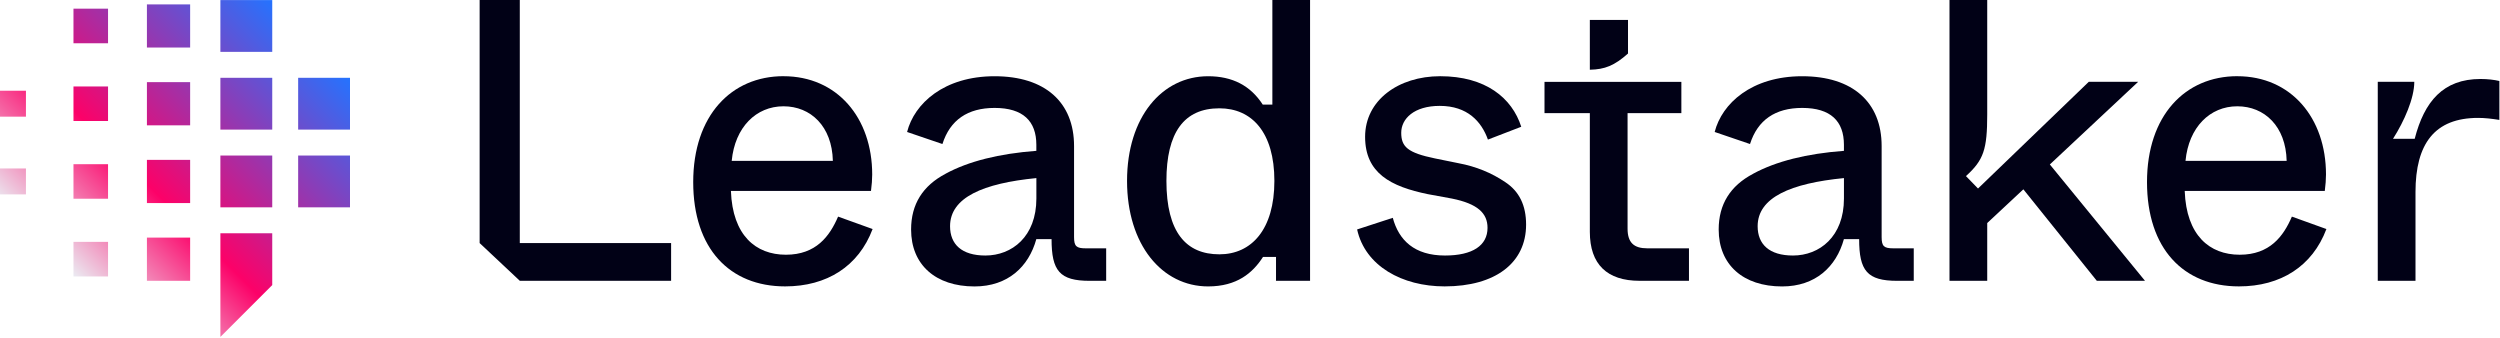
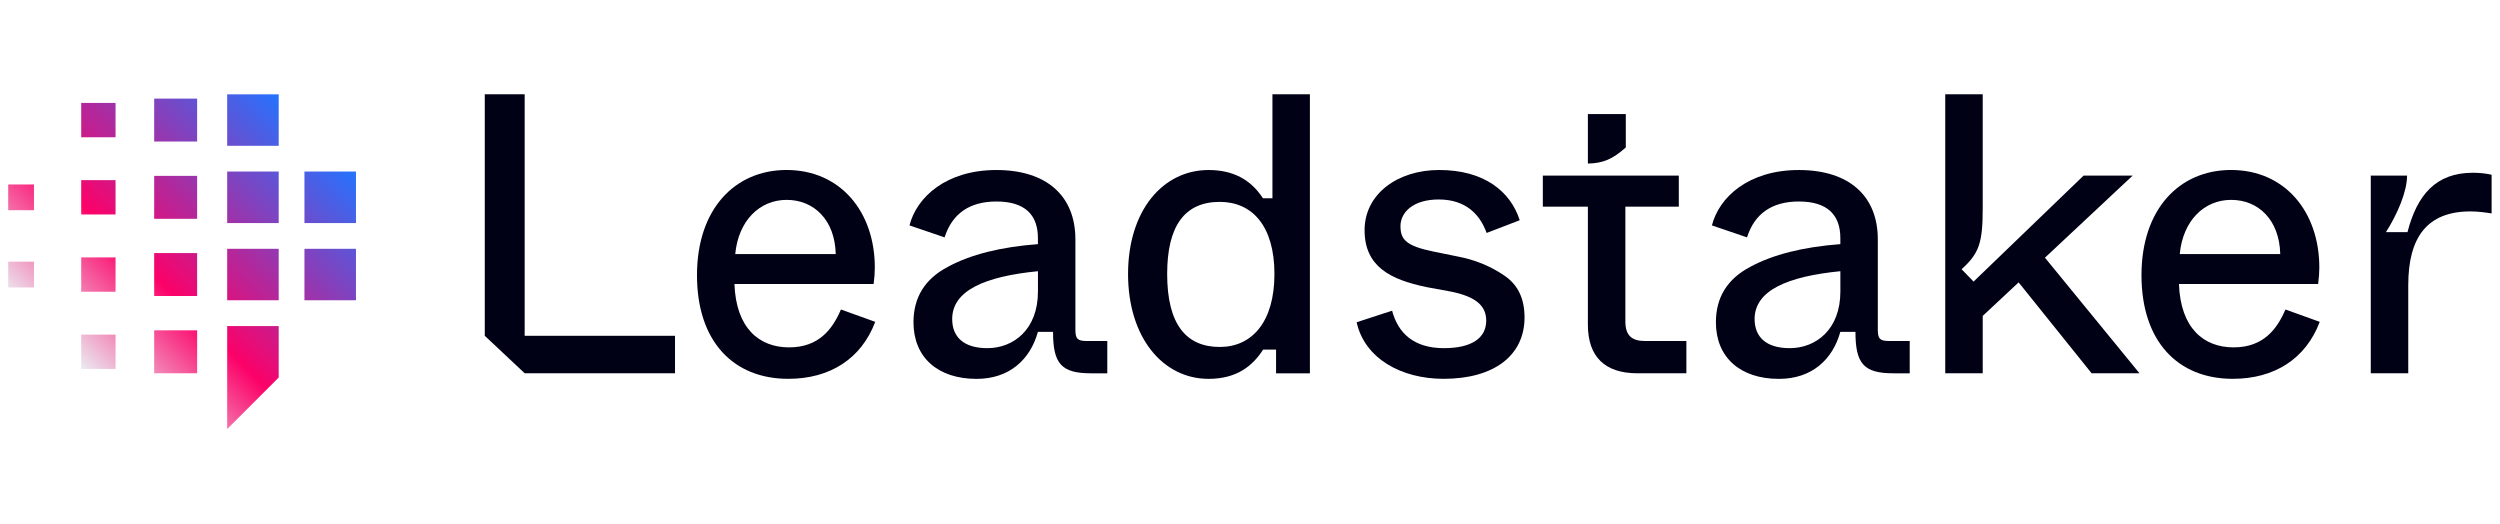
- <svg xmlns="http://www.w3.org/2000/svg" width="3356" height="453" viewBox="0 0 3356 453" fill="none">
-   <path d="M900.89 326.295V376.916H697.772L643.865 326.295V0H697.772V326.295H900.89Z" fill="#010116" />
-   <path d="M1269.43 233.171C1300.14 216.491 1341.09 206.25 1391.19 202.483V194.4C1391.19 162.617 1373.41 144.875 1335.16 144.875C1299.07 144.875 1275.36 161.041 1265.11 193.338L1217.68 177.173C1227.38 138.95 1267.24 102.337 1335.13 102.337C1403.01 102.337 1441.81 137.34 1441.81 196.044V318.281C1441.81 330.679 1445.03 333.35 1457.44 333.35H1484.92V376.984H1462.82C1422.41 376.984 1411.62 363.524 1411.62 320.986H1391.16C1380.91 358.147 1352.91 384.519 1308.19 384.519C1255.93 384.519 1223.06 355.441 1223.06 308.074C1223.06 274.167 1238.69 249.371 1269.4 233.239L1269.43 233.171ZM1391.19 239.062C1320.08 246.048 1275.36 264.92 1275.36 303.69C1275.36 327.939 1290.99 343.009 1322.79 343.009C1358.36 343.009 1391.23 317.698 1391.23 266.564V239.096L1391.19 239.062Z" fill="#010116" />
-   <path d="M1869.67 292.388C1877.76 322.528 1898.76 343.009 1939.72 343.009C1976.9 343.009 1996.85 329.549 1996.85 305.848C1996.85 286.463 1983.93 273.551 1948.9 266.53L1916.59 260.604C1867.03 250.364 1832.52 232.623 1832.52 183.612C1832.52 134.601 1877.24 102.303 1933.27 102.303C1994.17 102.303 2029.71 131.381 2042.12 170.152L1997.39 187.379C1988.76 163.165 1969.91 142.135 1932.73 142.135C1898.25 142.135 1881.01 159.363 1881.01 178.2C1881.01 197.037 1889.65 205.12 1926.28 212.655L1958.09 219.128C1981.25 223.444 2002.26 232.04 2020.59 244.439C2039.44 256.837 2048.63 275.674 2048.63 301.533C2048.63 352.701 2007.67 384.451 1939.24 384.451C1882.11 384.451 1832.56 356.983 1821.79 308.006L1869.74 292.388H1869.67Z" fill="#010116" />
-   <path d="M2353.53 233.171C2384.23 216.491 2425.19 206.25 2475.29 202.483V194.4C2475.29 162.617 2457.5 144.875 2419.26 144.875C2383.17 144.875 2359.46 161.041 2349.21 193.338L2301.78 177.173C2311.48 138.95 2351.33 102.337 2419.22 102.337C2487.11 102.337 2525.91 137.34 2525.91 196.044V318.281C2525.91 330.679 2529.13 333.35 2541.53 333.35H2569.02V376.984H2546.91C2506.51 376.984 2495.71 363.524 2495.71 320.986H2475.26C2465.01 358.147 2437.01 384.519 2392.29 384.519C2340.03 384.519 2307.16 355.441 2307.16 308.074C2307.16 274.167 2322.79 249.371 2353.49 233.239L2353.53 233.171ZM2475.29 239.062C2404.18 246.048 2359.46 264.92 2359.46 303.69C2359.46 327.939 2375.08 343.009 2406.89 343.009C2442.46 343.009 2475.32 317.698 2475.32 266.564V239.096L2475.29 239.062Z" fill="#010116" />
-   <path d="M2716.14 254.166L2667.65 299.409V376.95H2617V0H2667.65V153.472C2667.65 200.873 2662.82 214.847 2639.1 236.39L2655.28 253.07L2803.97 109.838H2870.25L2751.71 220.772L2879.4 376.916H2814.73L2716.14 254.131V254.166Z" fill="#010116" />
-   <path d="M3003.32 102.303C3075.53 102.303 3122.41 158.301 3122.41 234.232C3122.41 240.705 3121.86 248.24 3120.8 256.323H2932.76C2934.92 316.089 2966.17 341.947 3006.58 341.947C3046.98 341.947 3065.32 317.185 3076.63 290.778L3122.96 307.458C3104.11 357.531 3061.55 384.451 3005.52 384.451C2931.15 384.451 2882.14 333.83 2882.14 244.439C2882.14 155.047 2933.34 102.269 3003.36 102.269L3003.32 102.303ZM3069.6 215.909C3068.54 169.604 3039.96 142.683 3003.32 142.683C2966.69 142.683 2938.14 170.699 2933.82 215.909H3069.6Z" fill="#010116" />
-   <path d="M1051.75 102.303C1123.95 102.303 1170.84 158.301 1170.84 234.232C1170.84 240.705 1170.29 248.24 1169.22 256.323H981.185C983.344 316.089 1014.6 341.947 1055 341.947C1095.41 341.947 1113.74 317.185 1125.05 290.778L1171.38 307.458C1152.54 357.531 1109.97 384.451 1053.94 384.451C979.574 384.451 930.568 333.83 930.568 244.439C930.568 155.047 981.768 102.269 1051.78 102.269L1051.75 102.303ZM1118.03 215.909C1116.96 169.604 1088.38 142.683 1051.75 142.683C1015.11 142.683 986.565 170.699 982.247 215.909H1118.03Z" fill="#010116" />
-   <path d="M3191.91 109.838H3240.95C3240.95 131.929 3227.48 162.617 3212.4 186.283H3241.5C3254.42 136.21 3279.74 106.036 3329.85 106.036C3339.55 106.036 3348.18 107.098 3355.17 108.742V160.973C3344.93 159.363 3335.78 158.267 3326.63 158.267C3268.44 158.267 3242.56 192.722 3242.56 257.899V376.916H3191.91V109.838Z" fill="#010116" />
-   <path d="M1708.02 0V140.457H1695.13C1678.72 114.976 1654.39 102.337 1621.79 102.337C1559.83 102.337 1512.95 157.274 1512.95 242.863C1512.95 328.453 1559.83 384.485 1621.79 384.485C1660.35 384.485 1681.66 366.47 1695.44 344.927H1712.92V375.1C1712.88 375.717 1712.85 376.368 1712.85 376.984H1758.63V0H1707.98H1708.02ZM1636.91 341.399C1592.19 341.399 1565.8 311.773 1565.8 242.863C1565.8 177.721 1589.51 145.389 1636.91 145.389C1680.53 145.389 1710.73 177.686 1710.73 242.863C1710.73 308.04 1680.02 341.399 1636.91 341.399Z" fill="#010116" />
-   <path d="M2267.27 333.316V376.95H2200.99C2157.37 376.95 2134.2 354.859 2134.2 311.259V151.897H2073.34V109.907H2257.06V151.897H2184.85V306.978C2184.85 325.815 2193.49 333.35 2211.24 333.35H2267.27V333.316ZM2134.2 26.783V93.604C2154.35 93.193 2167.17 88.09 2185.43 71.855V26.783H2134.2Z" fill="#010116" />
-   <path d="M255.243 63.841H197.224V5.891H255.243V63.875V63.841ZM145.031 11.679H98.629V58.053H145.031V11.679ZM365.456 0.103H295.853V69.663H365.456V0.103ZM255.243 110.249H197.224V168.234H255.243V110.249ZM145.031 116.037H98.629V162.411H145.031V116.037ZM34.818 121.825H0V156.623H34.818V121.825ZM365.456 104.427H295.853V173.987H365.456V104.427ZM469.842 104.427H400.24V173.987H469.842V104.427ZM255.243 214.573H197.224V272.557H255.243V214.573ZM145.031 220.396H98.629V266.769H145.031V220.396ZM34.818 226.184H0V260.981H34.818V226.184ZM365.456 208.785H295.853V278.346H365.456V208.785ZM469.842 208.785H400.24V278.346H469.842V208.785ZM255.243 318.931H197.224V376.916H255.243V318.931ZM145.031 324.719H98.629V371.093H145.031V324.719ZM365.456 382.704V313.143H295.853V452.265" fill="url(#paint0_linear_604_14)" />
+ <svg xmlns="http://www.w3.org/2000/svg" width="3048" height="638" viewBox="0 0 3048 638" fill="none">
+   <path d="M822.981 409.388V455.07H639.683L591.036 409.388V114.934H639.683V409.388H822.981Z" fill="#010116" />
+   <path d="M1155.56 325.351C1183.27 310.299 1220.22 301.058 1265.44 297.658V290.364C1265.44 261.682 1249.39 245.672 1214.87 245.672C1182.31 245.672 1160.91 260.26 1151.66 289.406L1108.86 274.818C1117.61 240.325 1153.58 207.285 1214.84 207.285C1276.11 207.285 1311.12 238.872 1311.12 291.848V402.156C1311.12 413.345 1314.02 415.755 1325.22 415.755H1350.02V455.131H1330.07C1293.61 455.131 1283.87 442.985 1283.87 404.598H1265.41C1256.16 438.132 1230.89 461.931 1190.54 461.931C1143.37 461.931 1113.72 435.691 1113.72 392.946C1113.72 362.347 1127.82 339.97 1155.53 325.413L1155.56 325.351ZM1265.44 330.667C1201.27 336.972 1160.91 354.002 1160.91 388.99C1160.91 410.872 1175.01 424.471 1203.71 424.471C1235.81 424.471 1265.47 401.631 1265.47 355.486V330.698L1265.44 330.667Z" fill="#010116" />
+   <path d="M1697.23 378.79C1704.52 405.989 1723.48 424.471 1760.44 424.471C1793.99 424.471 1811.99 412.325 1811.99 390.937C1811.99 373.443 1800.33 361.791 1768.73 355.455L1739.56 350.108C1694.84 340.867 1663.7 324.857 1663.7 280.628C1663.7 236.4 1704.06 207.254 1754.62 207.254C1809.58 207.254 1841.65 233.494 1852.85 268.482L1812.49 284.028C1804.69 262.176 1787.68 243.199 1754.13 243.199C1723.02 243.199 1707.46 258.746 1707.46 275.745C1707.46 292.744 1715.26 300.038 1748.32 306.838L1777.01 312.679C1797.92 316.574 1816.88 324.331 1833.42 335.52C1850.43 346.708 1858.72 363.707 1858.72 387.042C1858.72 433.218 1821.76 461.869 1760.01 461.869C1708.45 461.869 1663.73 437.081 1654.02 392.884L1697.29 378.79H1697.23Z" fill="#010116" />
+   <path d="M2133.87 325.351C2161.58 310.299 2198.54 301.058 2243.75 297.658V290.364C2243.75 261.682 2227.7 245.672 2193.19 245.672C2160.62 245.672 2139.22 260.26 2129.97 289.406L2087.17 274.818C2095.92 240.325 2131.89 207.285 2193.15 207.285C2254.42 207.285 2289.43 238.872 2289.43 291.848V402.156C2289.43 413.345 2292.33 415.755 2303.53 415.755H2328.33V455.131H2308.38C2271.92 455.131 2262.18 442.985 2262.18 404.598H2243.72C2234.47 438.132 2209.2 461.931 2168.85 461.931C2121.68 461.931 2092.03 435.691 2092.03 392.946C2092.03 362.347 2106.13 339.97 2133.84 325.413L2133.87 325.351ZM2243.75 330.667C2179.58 336.972 2139.22 354.002 2139.22 388.99C2139.22 410.872 2153.32 424.471 2182.02 424.471C2214.12 424.471 2243.78 401.631 2243.78 355.486V330.698L2243.75 330.667Z" fill="#010116" />
+   <path d="M2461.1 344.297L2417.34 385.126V455.101H2371.63V114.934H2417.34V253.43C2417.34 296.206 2412.98 308.816 2391.58 328.257L2406.17 343.308L2540.36 214.054H2600.17L2493.2 314.163L2608.43 455.07H2550.07L2461.1 344.267V344.297Z" fill="#010116" />
+   <path d="M2720.26 207.254C2785.42 207.254 2827.72 257.788 2827.72 326.309C2827.72 332.151 2827.23 338.95 2826.27 346.245H2656.58C2658.53 400.178 2686.73 423.513 2723.19 423.513C2759.66 423.513 2776.2 401.167 2786.41 377.337L2828.22 392.389C2811.21 437.576 2772.8 461.869 2722.24 461.869C2655.13 461.869 2610.9 416.188 2610.9 335.52C2610.9 254.851 2657.11 207.223 2720.29 207.223L2720.26 207.254ZM2780.07 309.774C2779.11 267.987 2753.32 243.694 2720.26 243.694C2687.2 243.694 2661.43 268.976 2657.54 309.774H2780.07Z" fill="#010116" />
+   <path d="M959.117 207.254C1024.28 207.254 1066.58 257.788 1066.58 326.309C1066.58 332.151 1066.09 338.95 1065.13 346.245H895.44C897.389 400.178 925.593 423.513 962.055 423.513C998.516 423.513 1015.06 401.167 1025.27 377.337L1067.08 392.389C1050.07 437.576 1011.66 461.869 961.096 461.869C893.987 461.869 849.763 416.188 849.763 335.52C849.763 254.851 895.966 207.223 959.148 207.223L959.117 207.254ZM1018.93 309.774C1017.97 267.987 992.177 243.694 959.117 243.694C926.057 243.694 900.296 268.976 896.399 309.774H1018.93Z" fill="#010116" />
+   <path d="M2890.44 214.054H2934.7C2934.7 233.989 2922.54 261.682 2908.94 283.039H2935.19C2946.85 237.852 2969.7 210.623 3014.92 210.623C3023.67 210.623 3031.46 211.581 3037.77 213.065V260.198C3028.53 258.746 3020.27 257.757 3012.01 257.757C2959.5 257.757 2936.15 288.85 2936.15 347.666V455.07H2890.44V214.054Z" fill="#010116" />
+   <path d="M1551.35 114.934V241.685H1539.72C1524.91 218.69 1502.95 207.285 1473.54 207.285C1417.62 207.285 1375.32 256.86 1375.32 334.098C1375.32 411.336 1417.62 461.9 1473.54 461.9C1508.33 461.9 1527.57 445.643 1540 426.202H1555.77V453.432C1555.74 453.988 1555.71 454.575 1555.71 455.131H1597.03V114.934H1551.32H1551.35ZM1487.18 423.019C1446.82 423.019 1423.01 396.284 1423.01 334.098C1423.01 275.312 1444.41 246.136 1487.18 246.136C1526.55 246.136 1553.79 275.281 1553.79 334.098C1553.79 392.915 1526.08 423.019 1487.18 423.019Z" fill="#010116" />
+   <path d="M2056.03 415.724V455.101H1996.22C1956.85 455.101 1935.94 435.165 1935.94 395.82V252.008H1881.02V214.115H2046.81V252.008H1981.65V391.957C1981.65 408.956 1989.45 415.755 2005.46 415.755H2056.03V415.724ZM1935.94 139.103V199.404C1954.13 199.033 1965.69 194.427 1982.18 179.777V139.103H1935.94Z" fill="#010116" />
+   <path d="M240.336 172.545H187.979V120.25H240.336V172.576V172.545ZM140.879 125.473H99.005V167.322H140.879V125.473ZM339.794 115.026H276.984V177.799H339.794V115.026ZM240.336 214.425H187.979V266.751H240.336V214.425ZM140.879 219.648H99.005V261.497H140.879V219.648ZM41.421 224.871H10V256.273H41.421V224.871ZM339.794 209.17H276.984V271.943H339.794V209.17ZM433.995 209.17H371.184V271.943H433.995V209.17ZM240.336 308.568H187.979V360.895H240.336V308.568ZM140.879 313.823H99.005V355.671H140.879V313.823ZM41.421 319.046H10V350.448H41.421V319.046ZM339.794 303.345H276.984V366.118H339.794V303.345ZM433.995 303.345H371.184V366.118H433.995V303.345ZM240.336 402.743H187.979V455.07H240.336V402.743ZM140.879 407.967H99.005V449.815H140.879V407.967ZM339.794 460.293V397.52H276.984V523.066" fill="url(#paint0_linear_757_439)" />
  <defs>
-     <linearGradient id="paint0_linear_604_14" x1="78.307" y1="350.818" x2="397.17" y2="31.798" gradientUnits="userSpaceOnUse">
+     <linearGradient id="paint0_linear_757_439" x1="80.666" y1="431.518" x2="368.414" y2="143.629" gradientUnits="userSpaceOnUse">
      <stop stop-color="#EBEBF2" />
      <stop offset="0.35" stop-color="#FC0168" />
      <stop offset="1" stop-color="#2473FF" />
    </linearGradient>
  </defs>
</svg>
